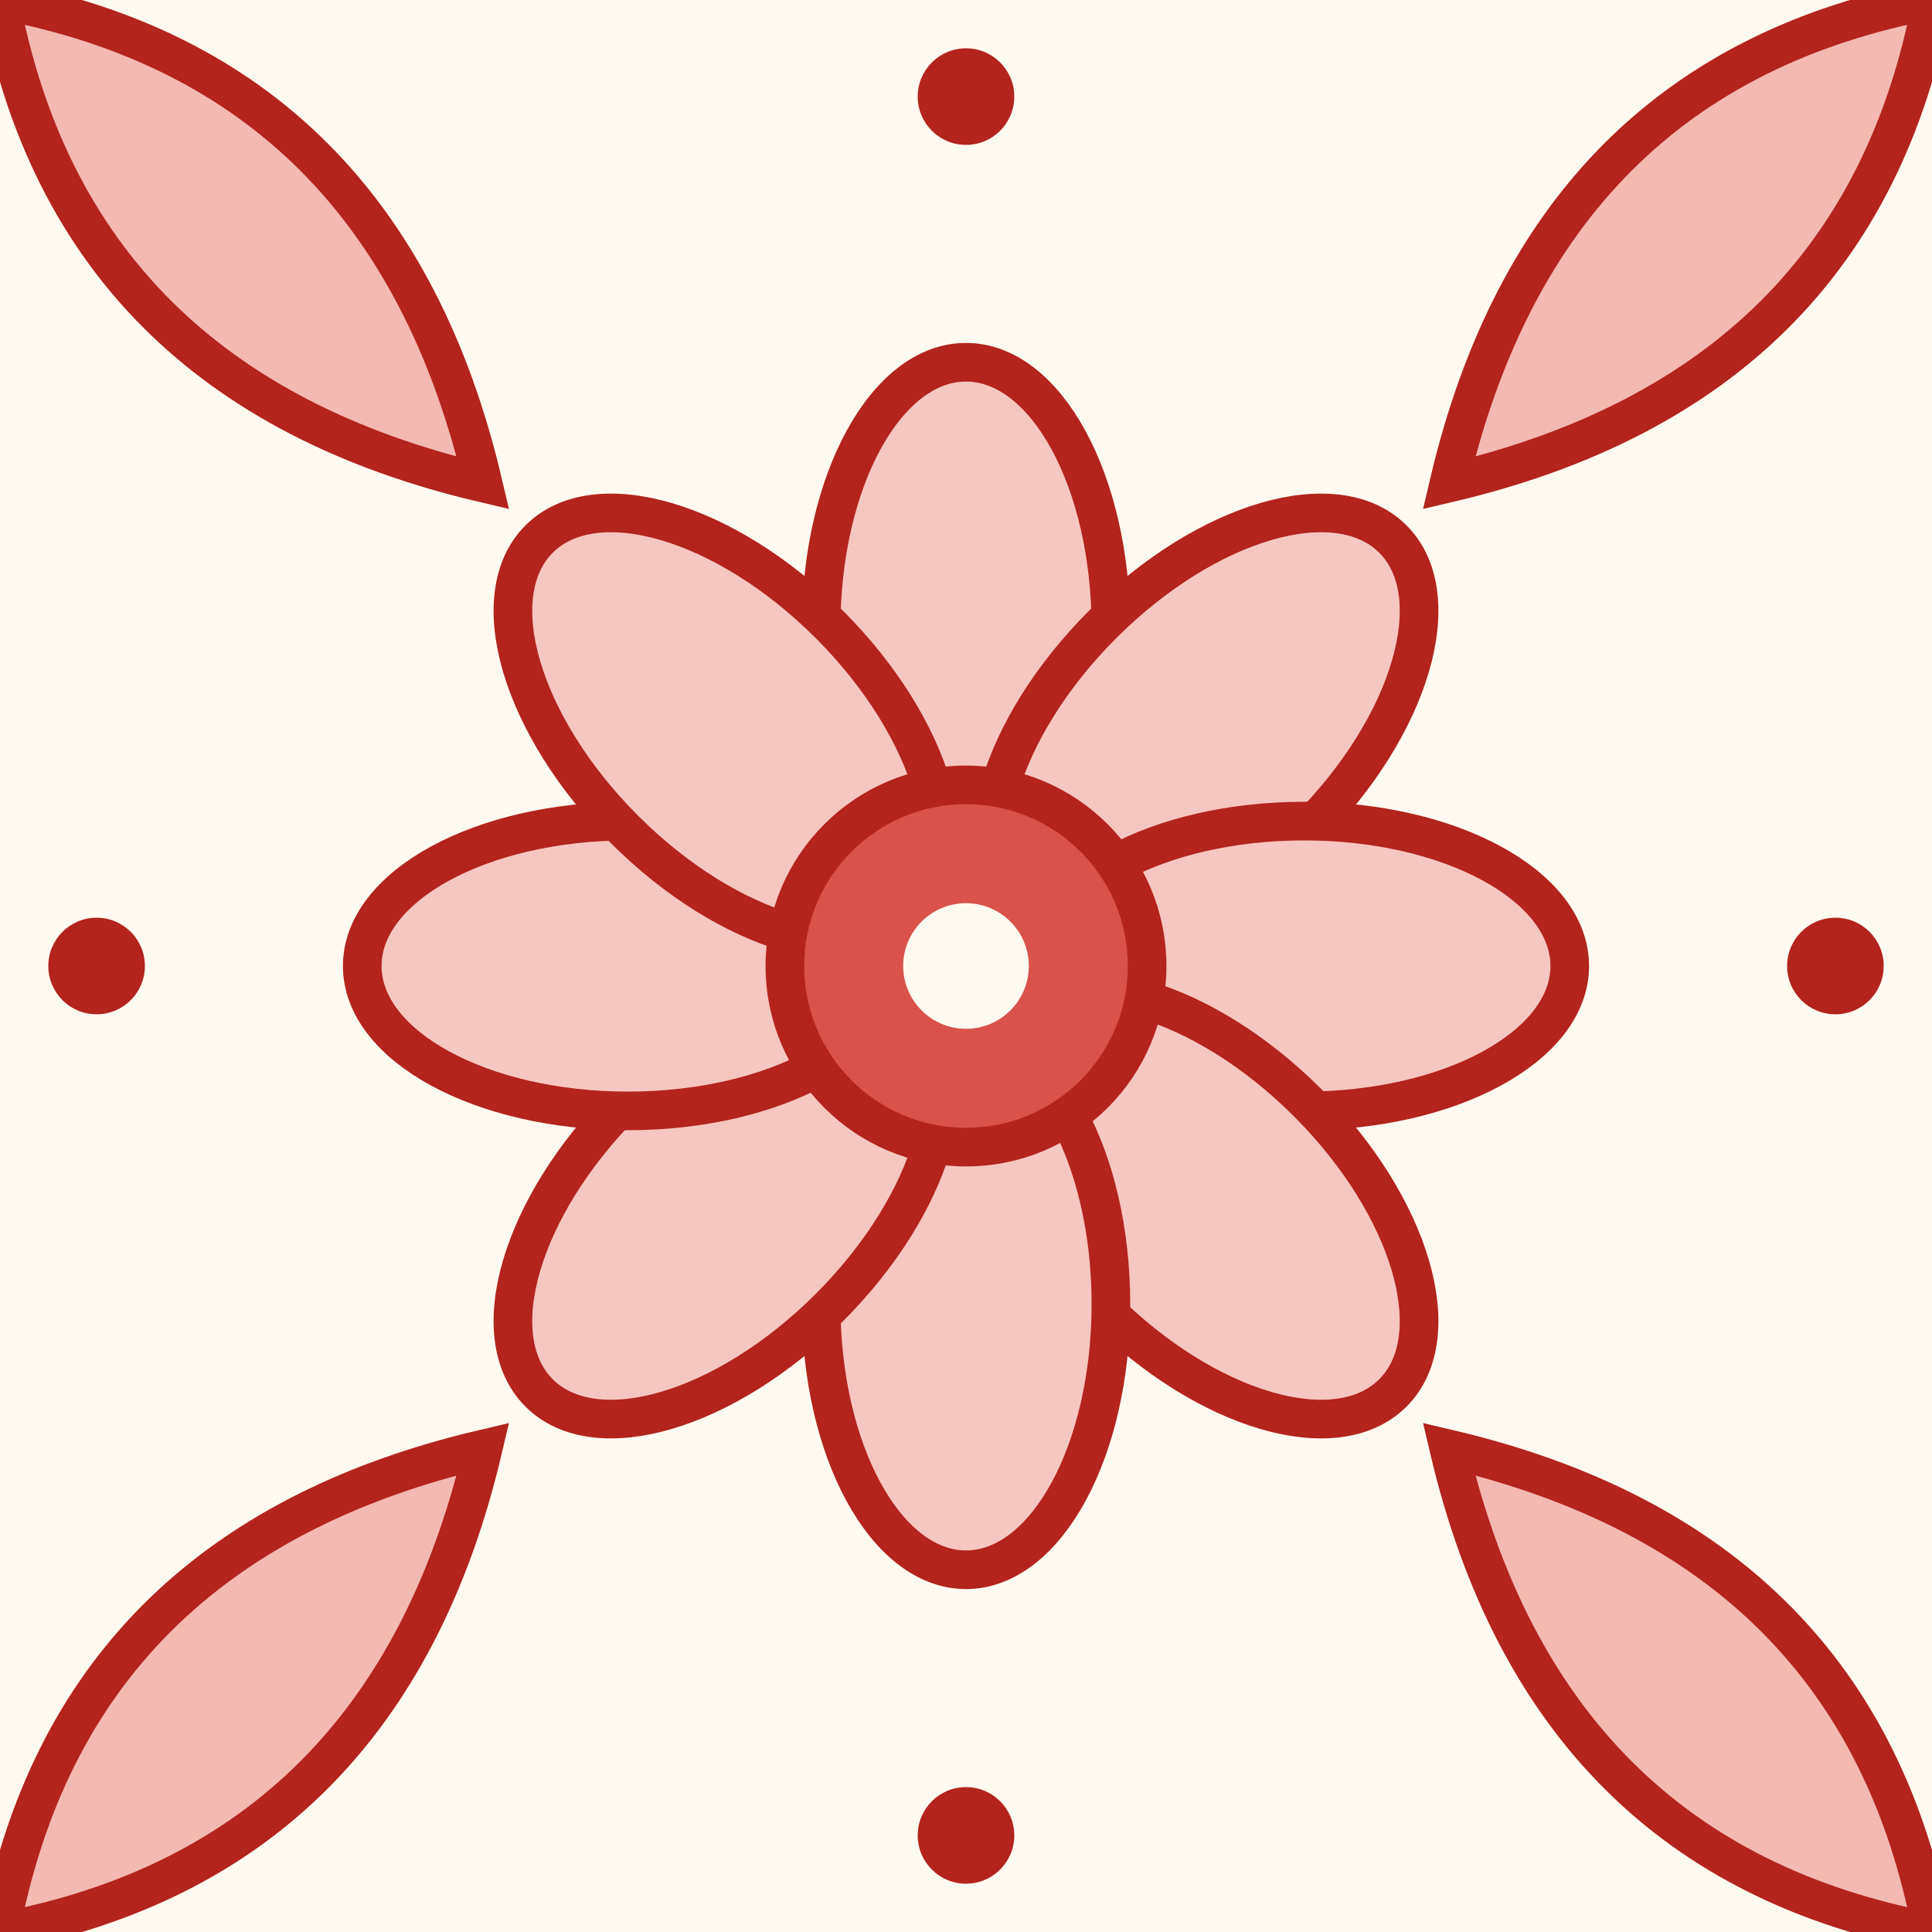
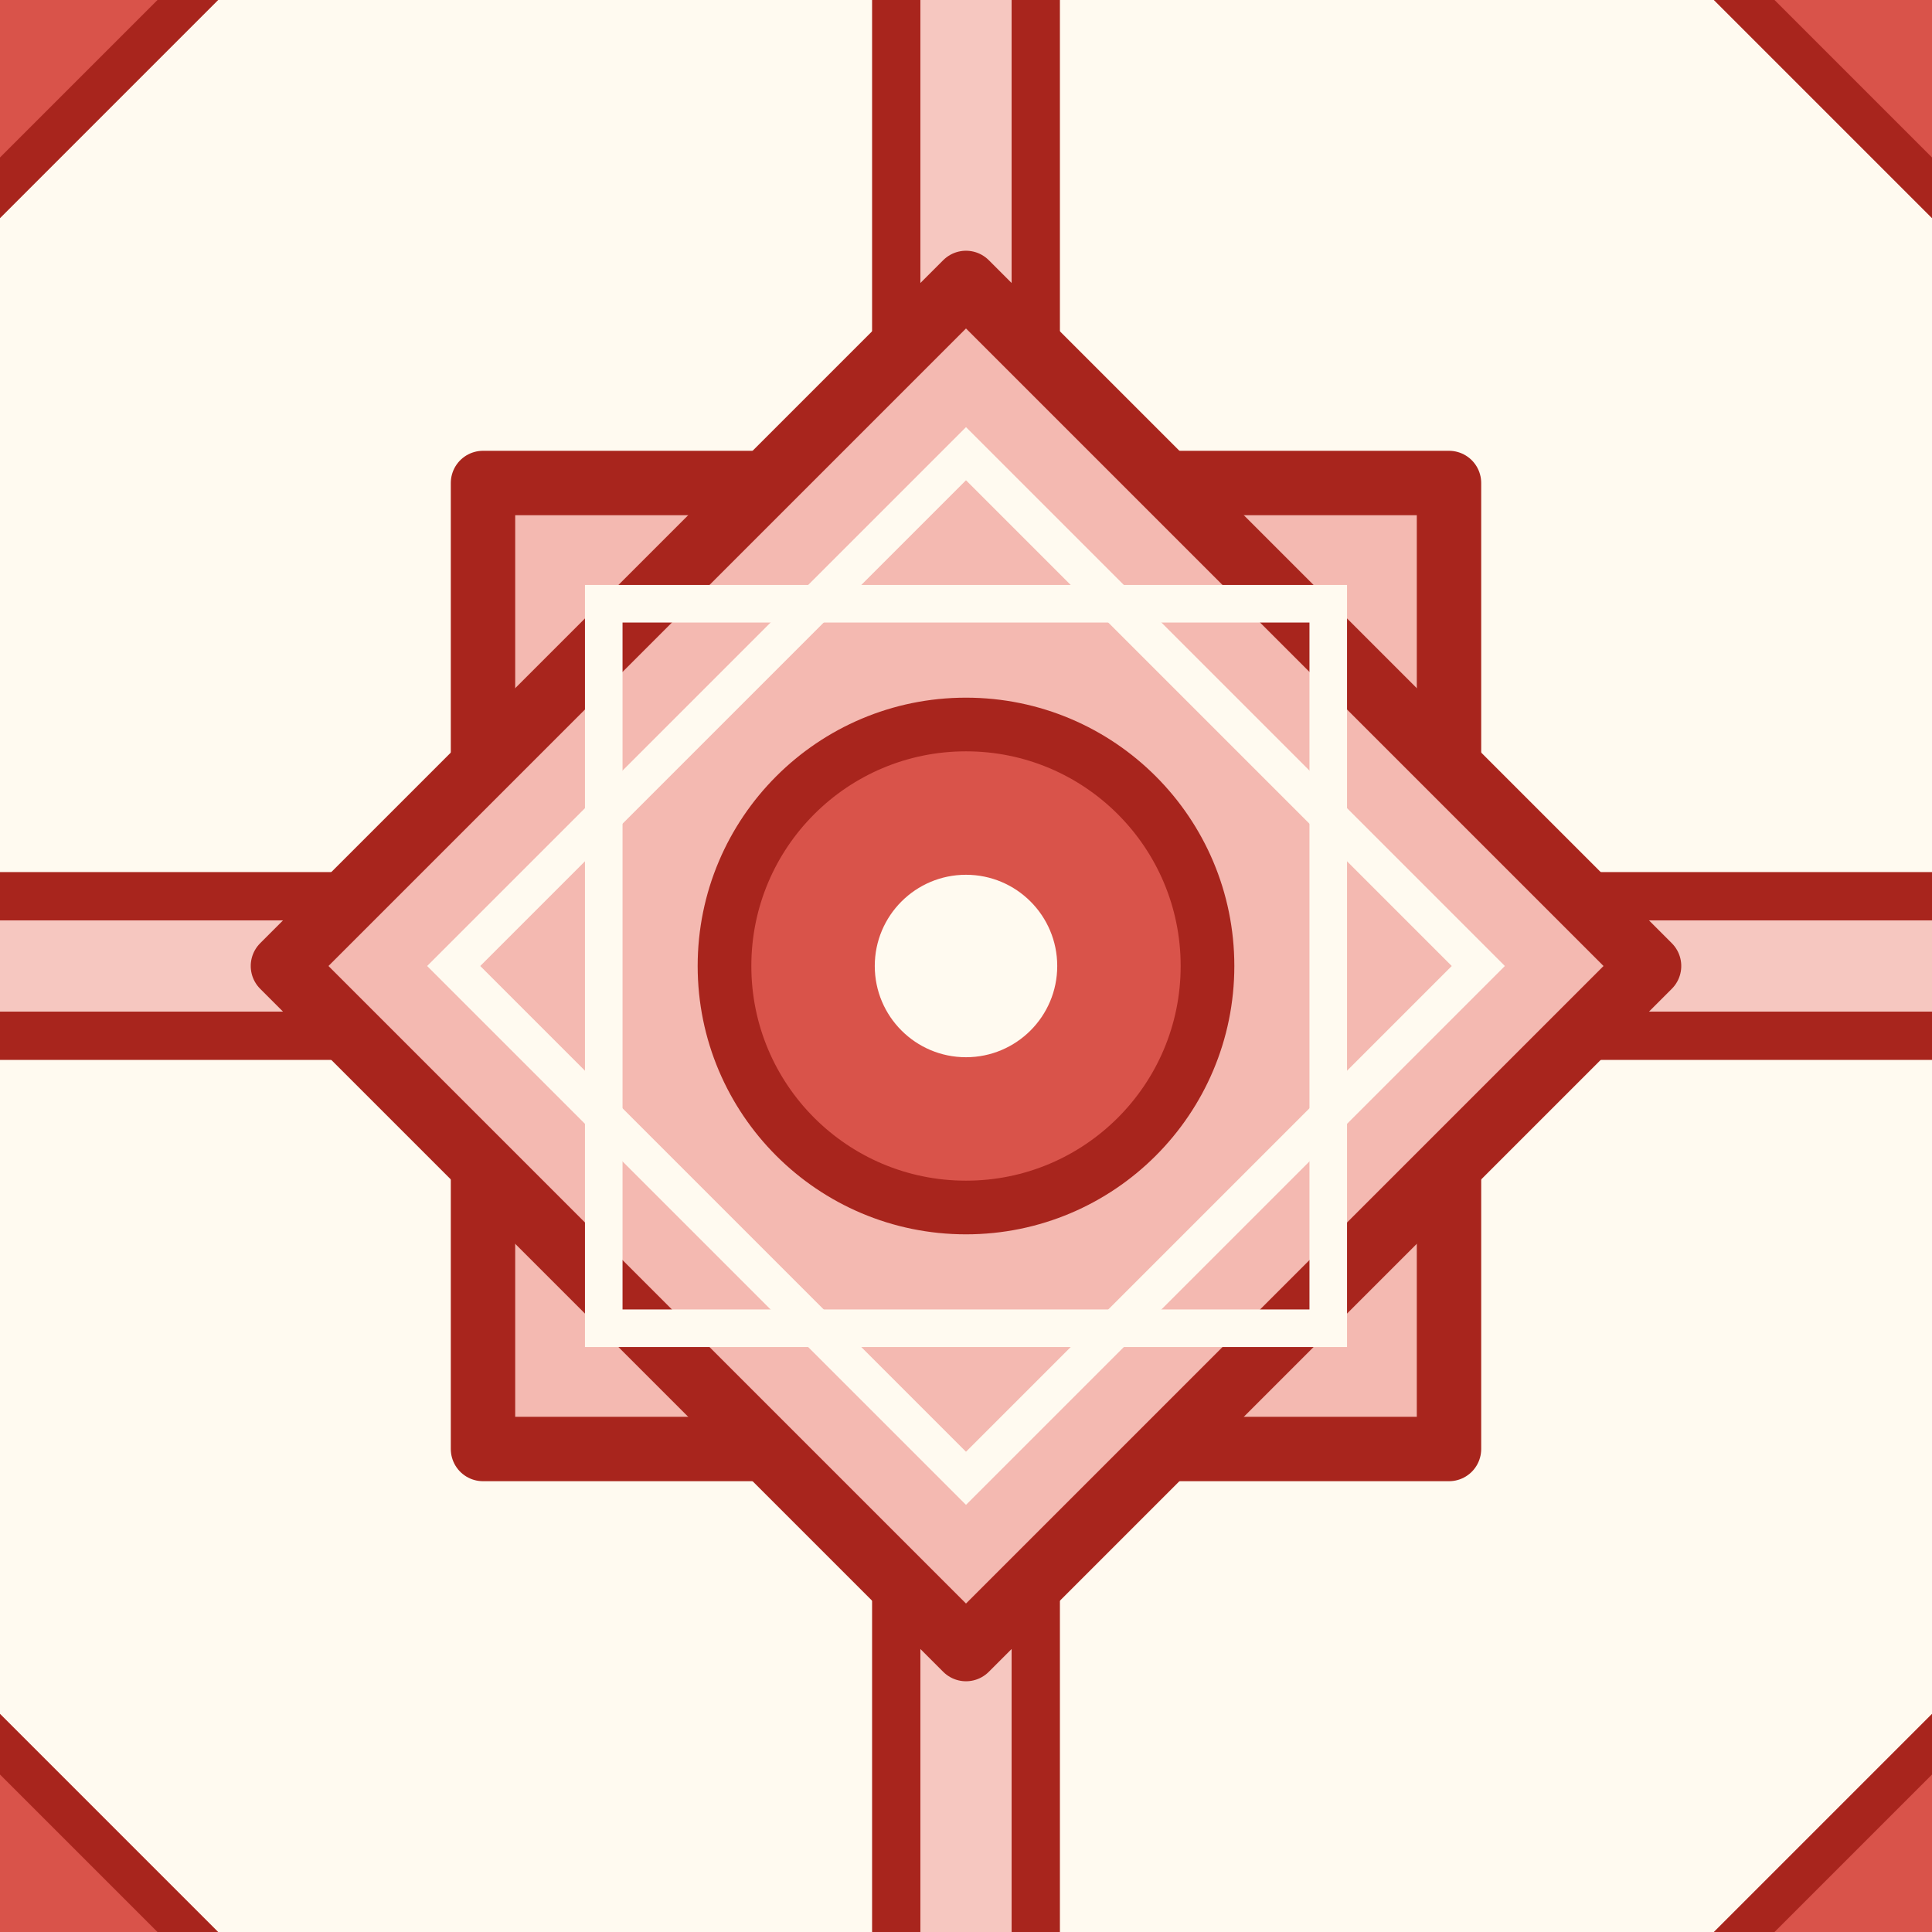
- <svg xmlns="http://www.w3.org/2000/svg" viewBox="0 0 80 80" width="80" height="80">
-   <rect width="80" height="80" fill="#fffaf0" />
-   <g fill="#f4b9b1" stroke="#b3241c" stroke-width="1.6">
-     <path d="M0 0 Q16 3 20 20 Q3 16 0 0Z" />
-     <path d="M80 0 Q64 3 60 20 Q77 16 80 0Z" />
-     <path d="M0 80 Q16 77 20 60 Q3 64 0 80Z" />
-     <path d="M80 80 Q64 77 60 60 Q77 64 80 80Z" />
+ <svg xmlns="http://www.w3.org/2000/svg" viewBox="0 0 72 72" width="72" height="72">
+   <rect width="72" height="72" fill="#fffaf0" />
+   <g fill="none" stroke="#a8251d" stroke-width="7" stroke-linecap="butt">
+     <path d="M0 36h72M36 0v72" />
  </g>
-   <g fill="#f6c7c0" stroke="#b3241c" stroke-width="1.6">
-     <ellipse cx="40" cy="26" rx="6" ry="11" />
-     <ellipse cx="40" cy="26" rx="6" ry="11" transform="rotate(45 40 40)" />
-     <ellipse cx="40" cy="26" rx="6" ry="11" transform="rotate(90 40 40)" />
-     <ellipse cx="40" cy="26" rx="6" ry="11" transform="rotate(135 40 40)" />
-     <ellipse cx="40" cy="26" rx="6" ry="11" transform="rotate(180 40 40)" />
-     <ellipse cx="40" cy="26" rx="6" ry="11" transform="rotate(225 40 40)" />
-     <ellipse cx="40" cy="26" rx="6" ry="11" transform="rotate(270 40 40)" />
-     <ellipse cx="40" cy="26" rx="6" ry="11" transform="rotate(315 40 40)" />
+   <g fill="none" stroke="#f6c7c0" stroke-width="3.4">
+     <path d="M0 36h72M36 0v72" />
  </g>
-   <circle cx="40" cy="40" r="7.5" fill="#d9534a" stroke="#b3241c" stroke-width="1.6" />
-   <circle cx="40" cy="40" r="2.6" fill="#fffaf0" />
-   <g fill="#b3241c">
-     <circle cx="40" cy="4" r="2" />
-     <circle cx="40" cy="76" r="2" />
-     <circle cx="4" cy="40" r="2" />
-     <circle cx="76" cy="40" r="2" />
+   <g fill="#f4b9b1" stroke="#a8251d" stroke-width="2.4" stroke-linejoin="round">
+     <rect x="18" y="18" width="36" height="36" />
+     <rect x="18" y="18" width="36" height="36" transform="rotate(45 36 36)" />
+   </g>
+   <g fill="none" stroke="#fffaf0" stroke-width="1.4">
+     <rect x="22.5" y="22.5" width="27" height="27" />
+     <rect x="22.5" y="22.5" width="27" height="27" transform="rotate(45 36 36)" />
+   </g>
+   <circle cx="36" cy="36" r="9" fill="#d9534a" stroke="#a8251d" stroke-width="2" />
+   <circle cx="36" cy="36" r="3.4" fill="#fffaf0" />
+   <g fill="#d9534a" stroke="#a8251d" stroke-width="1.6">
+     <path d="M0 -7 7 0 0 7 -7 0Z" />
+     <path d="M72 -7 79 0 72 7 65 0Z" />
+     <path d="M0 65 7 72 0 79 -7 72Z" />
+     <path d="M72 65 79 72 72 79 65 72Z" />
  </g>
</svg>
